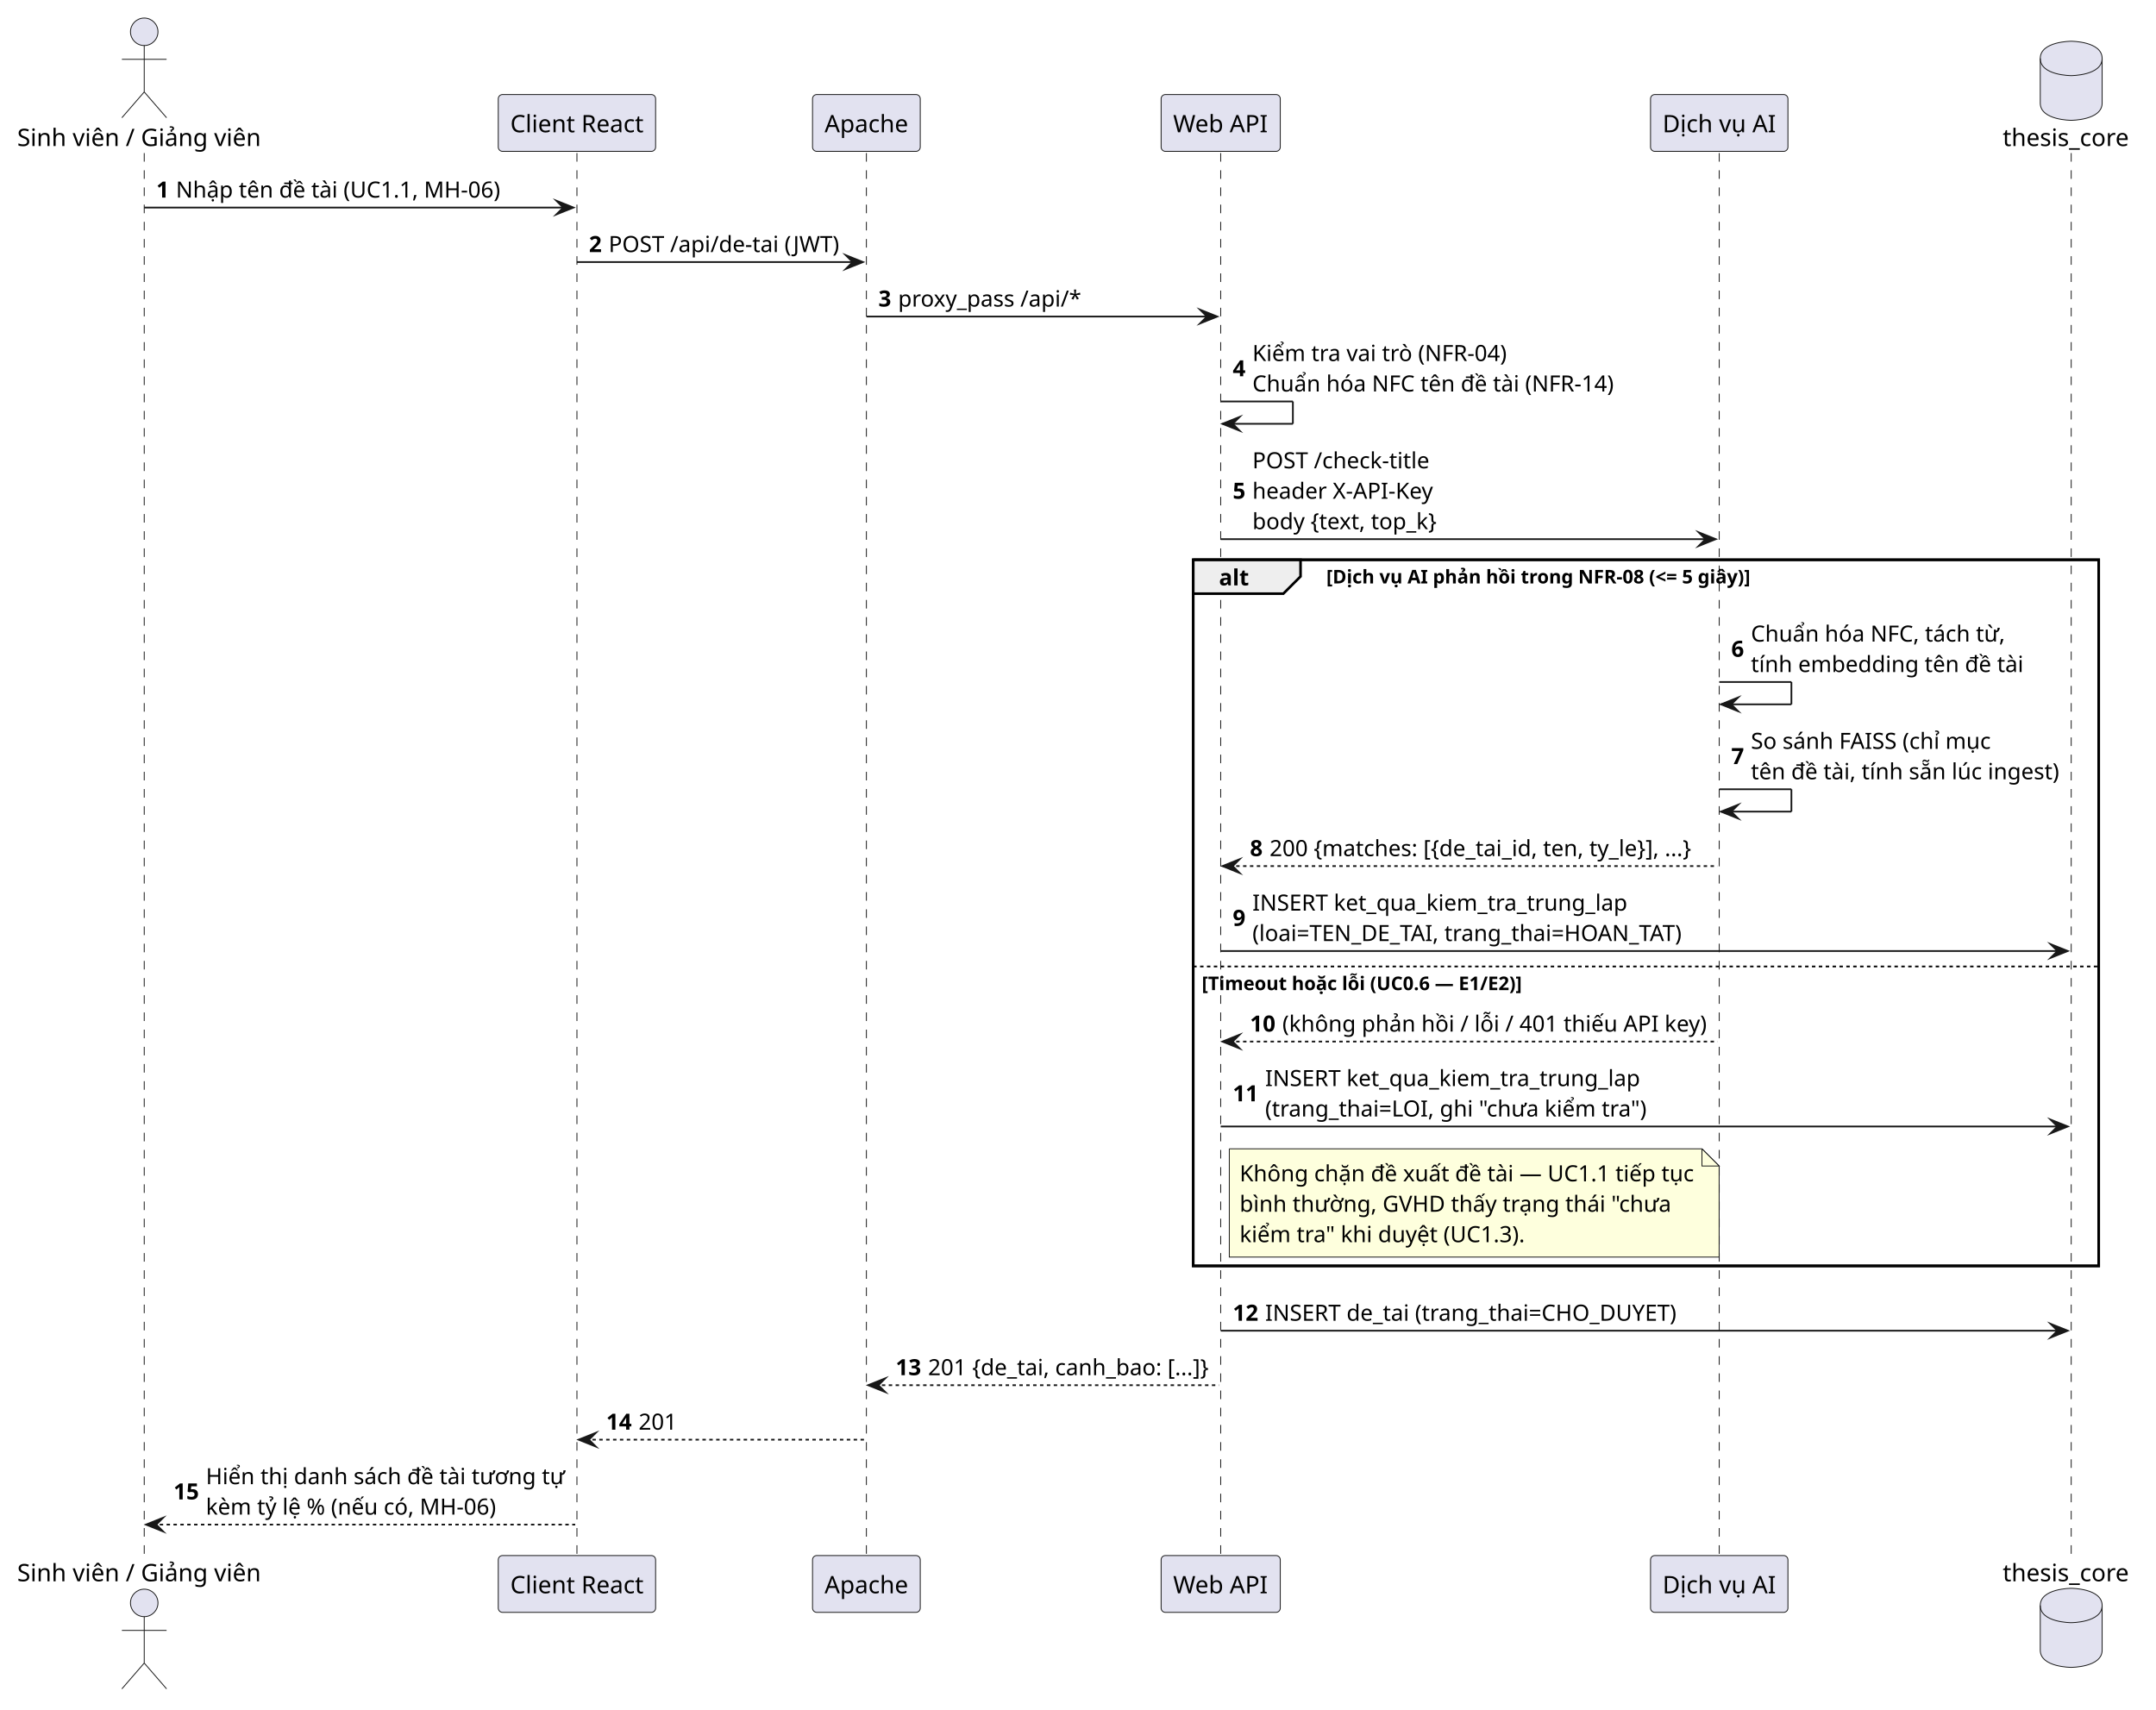
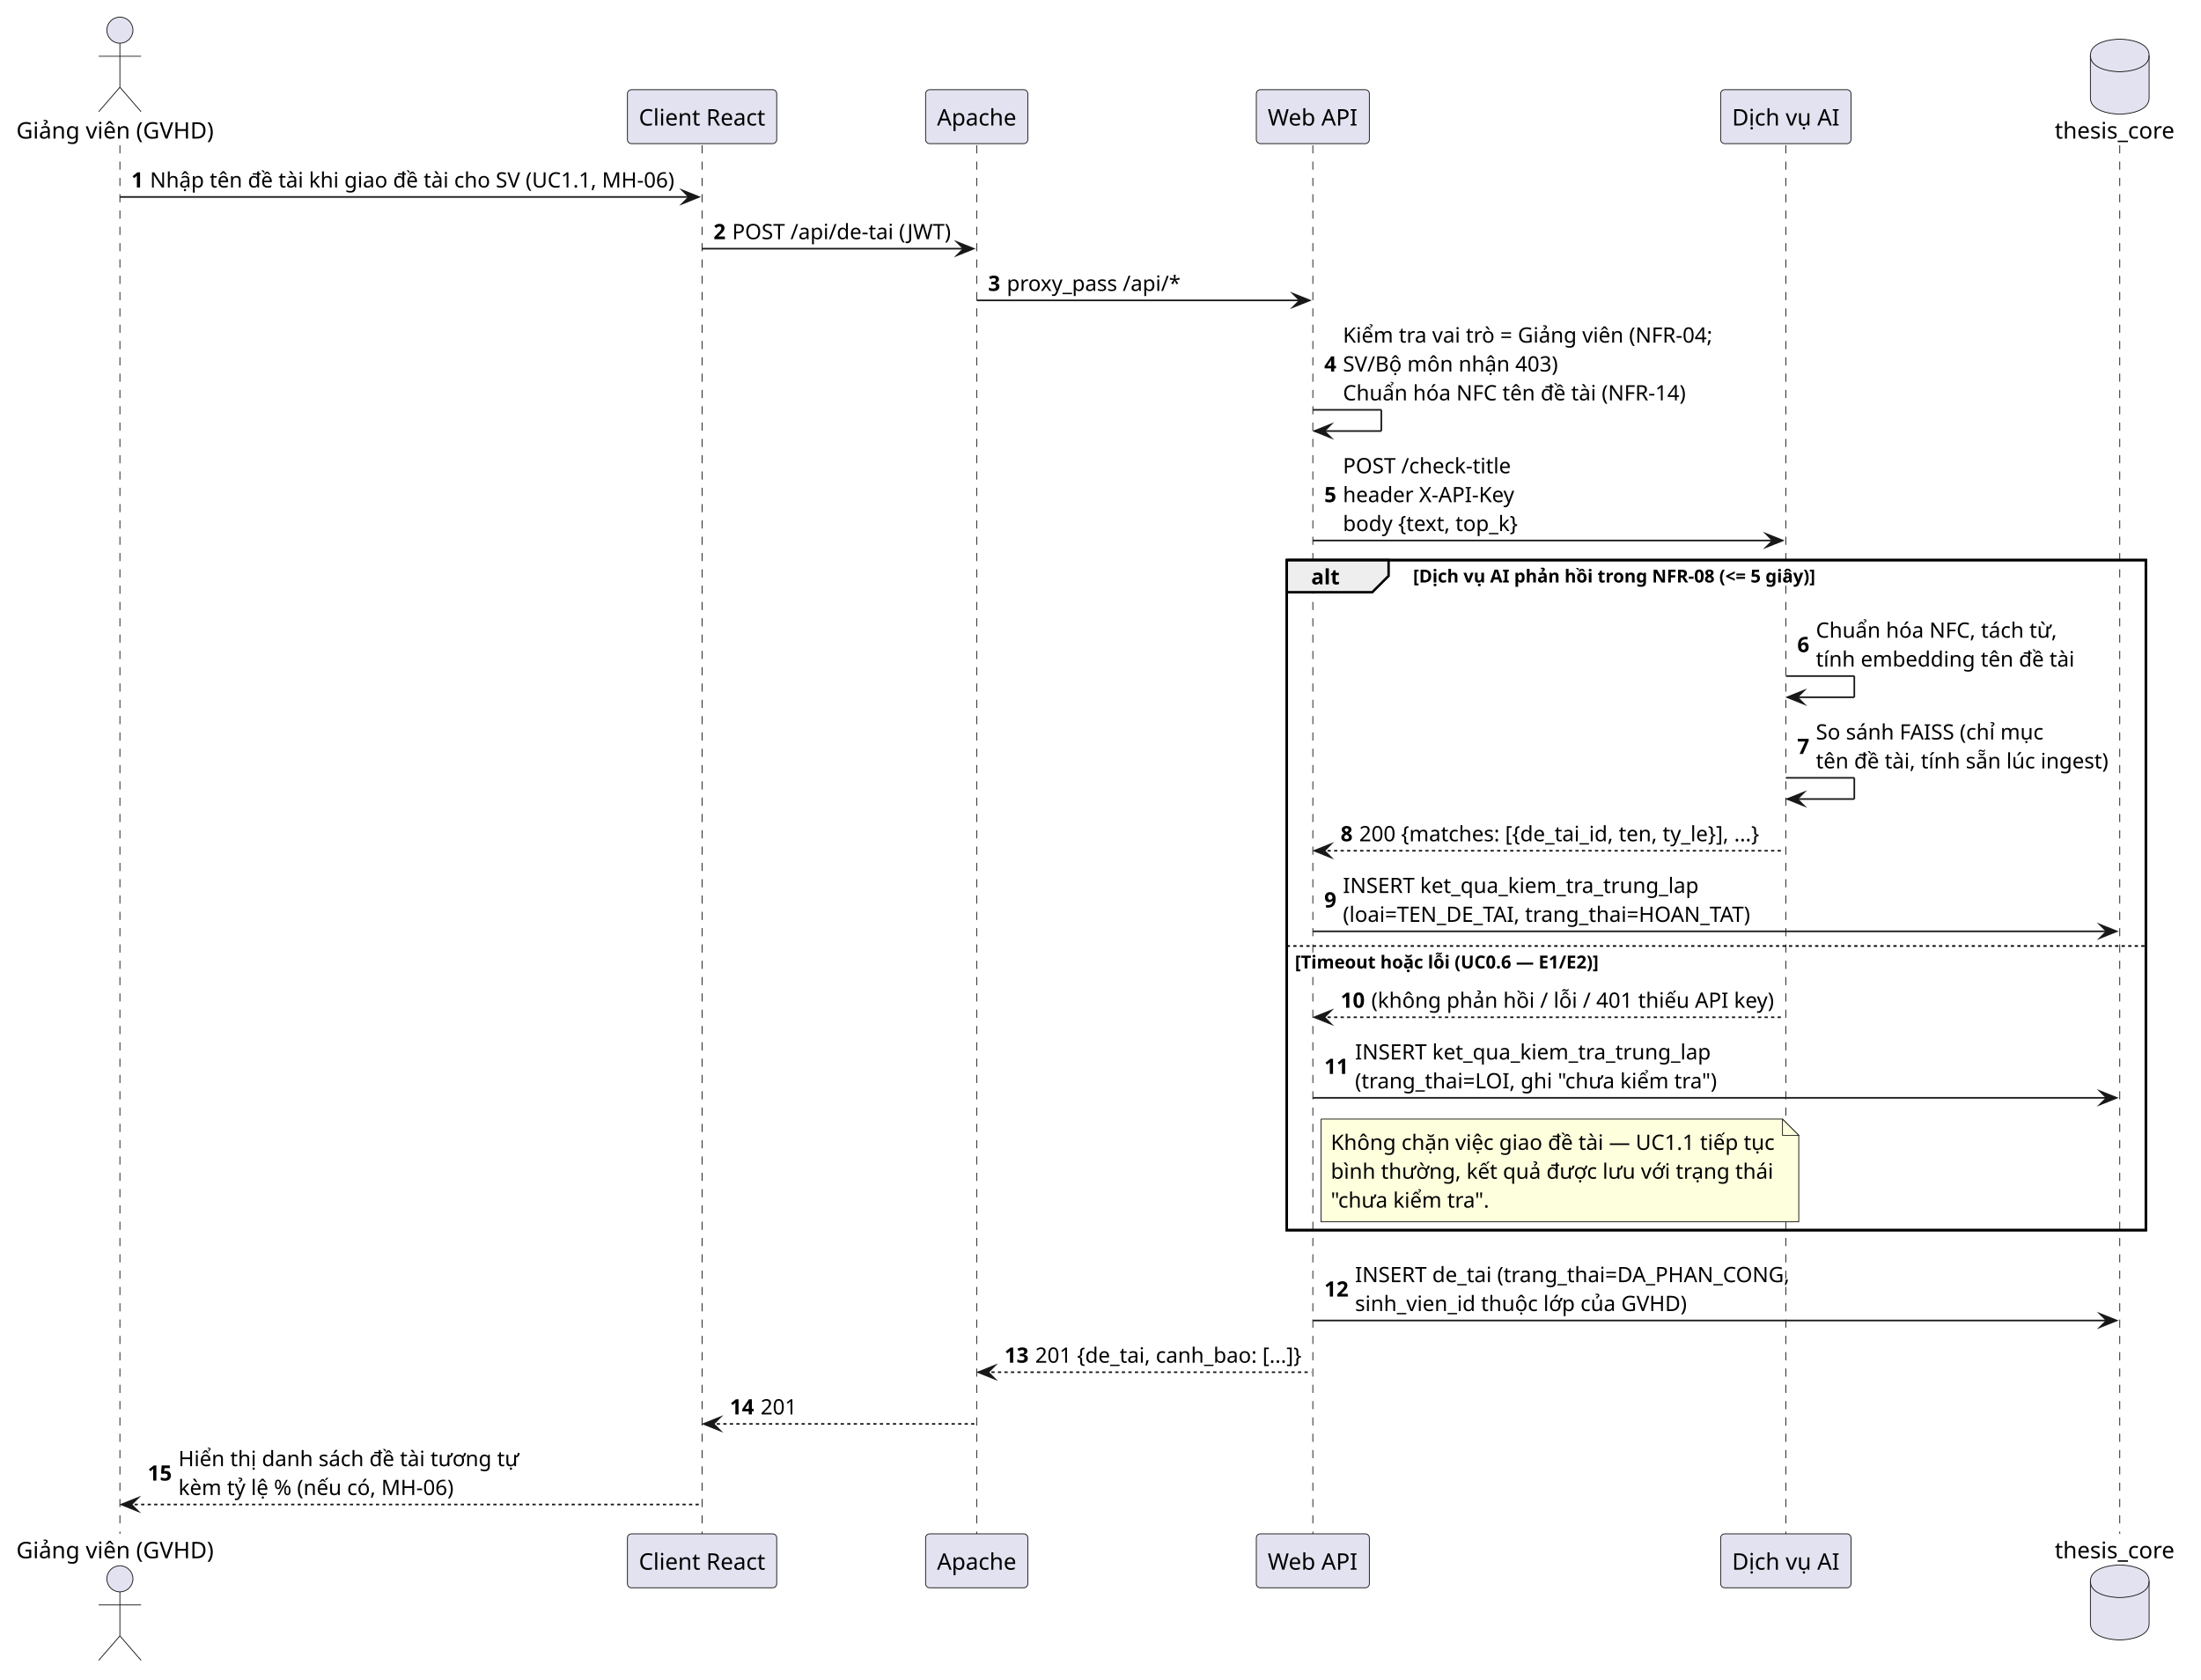
- <svg xmlns="http://www.w3.org/2000/svg" version="1.1" data-diagram-type="SEQUENCE" style="width:1960px;height:1554px;background:#FFFFFF;" width="1960.938px" height="1554.688px" viewBox="0 0 1960 1554" zoomAndPan="magnify" preserveAspectRatio="none" contentStyleType="text/css">
+ <svg xmlns="http://www.w3.org/2000/svg" version="1.1" data-diagram-type="SEQUENCE" style="width:2109px;height:1609px;background:#FFFFFF;" width="2109.375px" height="1609.375px" viewBox="0 0 2109 1609" zoomAndPan="magnify" preserveAspectRatio="none" contentStyleType="text/css">
  <defs />
  <g font-family="sans-serif" lengthAdjust="spacing">
-     <rect x="1084.727" y="508.931" width="823.185" height="641.978" fill="none" style="stroke:#000;stroke-width:2.344;" />
+     <rect x="1232.966" y="536.597" width="823.185" height="641.978" fill="none" style="stroke:#000;stroke-width:2.344;" />
    <g>
-       <rect x="125.651" y="139.169" width="12.5" height="1275.069" fill="#000" fill-opacity="0" />
-       <line x1="131.12" y1="139.169" x2="131.12" y2="1414.238" style="stroke:#181818;stroke-width:0.781;stroke-dasharray:7.813,7.813;" />
+       <rect x="109.42" y="139.169" width="12.5" height="1330.401" fill="#000" fill-opacity="0" />
+       <line x1="114.889" y1="139.169" x2="114.889" y2="1469.569" style="stroke:#181818;stroke-width:0.781;stroke-dasharray:7.813,7.813;" />
    </g>
    <g>
-       <rect x="519.02" y="139.169" width="12.5" height="1275.069" fill="#000" fill-opacity="0" />
-       <line x1="524.489" y1="139.169" x2="524.489" y2="1414.238" style="stroke:#181818;stroke-width:0.781;stroke-dasharray:7.813,7.813;" />
+       <rect x="667.259" y="139.169" width="12.5" height="1330.401" fill="#000" fill-opacity="0" />
+       <line x1="672.728" y1="139.169" x2="672.728" y2="1469.569" style="stroke:#181818;stroke-width:0.781;stroke-dasharray:7.813,7.813;" />
    </g>
    <g>
-       <rect x="782.166" y="139.169" width="12.5" height="1275.069" fill="#000" fill-opacity="0" />
-       <line x1="787.634" y1="139.169" x2="787.634" y2="1414.238" style="stroke:#181818;stroke-width:0.781;stroke-dasharray:7.813,7.813;" />
+       <rect x="930.405" y="139.169" width="12.5" height="1330.401" fill="#000" fill-opacity="0" />
+       <line x1="935.874" y1="139.169" x2="935.874" y2="1469.569" style="stroke:#181818;stroke-width:0.781;stroke-dasharray:7.813,7.813;" />
    </g>
    <g>
-       <rect x="1104.258" y="139.169" width="12.5" height="1275.069" fill="#000" fill-opacity="0" />
-       <line x1="1109.727" y1="139.169" x2="1109.727" y2="1414.238" style="stroke:#181818;stroke-width:0.781;stroke-dasharray:7.813,7.813;" />
+       <rect x="1252.497" y="139.169" width="12.5" height="1330.401" fill="#000" fill-opacity="0" />
+       <line x1="1257.966" y1="139.169" x2="1257.966" y2="1469.569" style="stroke:#181818;stroke-width:0.781;stroke-dasharray:7.813,7.813;" />
    </g>
    <g>
-       <rect x="1557.468" y="139.169" width="12.5" height="1275.069" fill="#000" fill-opacity="0" />
-       <line x1="1562.937" y1="139.169" x2="1562.937" y2="1414.238" style="stroke:#181818;stroke-width:0.781;stroke-dasharray:7.813,7.813;" />
+       <rect x="1705.707" y="139.169" width="12.5" height="1330.401" fill="#000" fill-opacity="0" />
+       <line x1="1711.176" y1="139.169" x2="1711.176" y2="1469.569" style="stroke:#181818;stroke-width:0.781;stroke-dasharray:7.813,7.813;" />
    </g>
    <g>
-       <rect x="1877.443" y="139.169" width="12.5" height="1275.069" fill="#000" fill-opacity="0" />
-       <line x1="1882.912" y1="139.169" x2="1882.912" y2="1414.238" style="stroke:#181818;stroke-width:0.781;stroke-dasharray:7.813,7.813;" />
+       <rect x="2025.683" y="139.169" width="12.5" height="1330.401" fill="#000" fill-opacity="0" />
+       <line x1="2031.151" y1="139.169" x2="2031.151" y2="1469.569" style="stroke:#181818;stroke-width:0.781;stroke-dasharray:7.813,7.813;" />
    </g>
-     <text x="15.625" y="132.759" fill="#000" font-size="21.875" textLength="221.615" font-family="'Noto Sans'">Sinh viên / Giảng viên</text>
-     <ellipse cx="131.12" cy="28.906" rx="12.5" ry="12.5" fill="#E2E2F0" style="stroke:#181818;stroke-width:0.781;" />
-     <path d="M131.12,41.406 L131.12,83.594 M110.807,53.906 L151.432,53.906 M131.12,83.594 L110.807,107.031 M131.12,83.594 L151.432,107.031" style="stroke:#181818;stroke-width:0.781;" fill="none" />
-     <rect x="452.969" y="85.938" width="143.04" height="51.669" fill="#E2E2F0" style="stroke:#181818;stroke-width:0.781;" rx="3.906" ry="3.906" />
-     <text x="463.906" y="120.259" fill="#000" font-size="21.875" textLength="121.165" font-family="'Noto Sans'">Client React</text>
-     <rect x="738.667" y="85.938" width="97.934" height="51.669" fill="#E2E2F0" style="stroke:#181818;stroke-width:0.781;" rx="3.906" ry="3.906" />
-     <text x="749.605" y="120.259" fill="#000" font-size="21.875" textLength="76.059" font-family="'Noto Sans'">Apache</text>
-     <rect x="1055.565" y="85.938" width="108.325" height="51.669" fill="#E2E2F0" style="stroke:#181818;stroke-width:0.781;" rx="3.906" ry="3.906" />
-     <text x="1066.502" y="120.259" fill="#000" font-size="21.875" textLength="86.45" font-family="'Noto Sans'">Web API</text>
-     <rect x="1500.484" y="85.938" width="124.906" height="51.669" fill="#E2E2F0" style="stroke:#181818;stroke-width:0.781;" rx="3.906" ry="3.906" />
-     <text x="1511.421" y="120.259" fill="#000" font-size="21.875" textLength="103.031" font-family="'Noto Sans'">Dịch vụ AI</text>
-     <text x="1820.639" y="132.759" fill="#000" font-size="21.875" textLength="115.171" font-family="'Noto Sans'">thesis_core</text>
-     <path d="M1854.787,53.125 C1854.787,37.5 1882.912,37.5 1882.912,37.5 C1882.912,37.5 1911.037,37.5 1911.037,53.125 L1911.037,93.75 C1911.037,109.375 1882.912,109.375 1882.912,109.375 C1882.912,109.375 1854.787,109.375 1854.787,93.75 L1854.787,53.125" style="stroke:#181818;stroke-width:0.781;" fill="#E2E2F0" />
-     <path d="M1854.787,53.125 C1854.787,68.75 1882.912,68.75 1882.912,68.75 C1882.912,68.75 1911.037,68.75 1911.037,53.125" style="stroke:#181818;stroke-width:0.781;" fill="none" />
-     <text x="15.625" y="1437.622" fill="#000" font-size="21.875" textLength="221.615" font-family="'Noto Sans'">Sinh viên / Giảng viên</text>
-     <ellipse cx="131.12" cy="1457.313" rx="12.5" ry="12.5" fill="#E2E2F0" style="stroke:#181818;stroke-width:0.781;" />
-     <path d="M131.12,1469.813 L131.12,1512 M110.807,1482.313 L151.432,1482.313 M131.12,1512 L110.807,1535.438 M131.12,1512 L151.432,1535.438" style="stroke:#181818;stroke-width:0.781;" fill="none" />
-     <rect x="452.969" y="1414.238" width="143.04" height="51.669" fill="#E2E2F0" style="stroke:#181818;stroke-width:0.781;" rx="3.906" ry="3.906" />
-     <text x="463.906" y="1448.56" fill="#000" font-size="21.875" textLength="121.165" font-family="'Noto Sans'">Client React</text>
-     <rect x="738.667" y="1414.238" width="97.934" height="51.669" fill="#E2E2F0" style="stroke:#181818;stroke-width:0.781;" rx="3.906" ry="3.906" />
-     <text x="749.605" y="1448.56" fill="#000" font-size="21.875" textLength="76.059" font-family="'Noto Sans'">Apache</text>
-     <rect x="1055.565" y="1414.238" width="108.325" height="51.669" fill="#E2E2F0" style="stroke:#181818;stroke-width:0.781;" rx="3.906" ry="3.906" />
-     <text x="1066.502" y="1448.56" fill="#000" font-size="21.875" textLength="86.45" font-family="'Noto Sans'">Web API</text>
-     <rect x="1500.484" y="1414.238" width="124.906" height="51.669" fill="#E2E2F0" style="stroke:#181818;stroke-width:0.781;" rx="3.906" ry="3.906" />
-     <text x="1511.421" y="1448.56" fill="#000" font-size="21.875" textLength="103.031" font-family="'Noto Sans'">Dịch vụ AI</text>
-     <text x="1820.639" y="1437.622" fill="#000" font-size="21.875" textLength="115.171" font-family="'Noto Sans'">thesis_core</text>
-     <path d="M1854.787,1459.657 C1854.787,1444.032 1882.912,1444.032 1882.912,1444.032 C1882.912,1444.032 1911.037,1444.032 1911.037,1459.657 L1911.037,1500.282 C1911.037,1515.907 1882.912,1515.907 1882.912,1515.907 C1882.912,1515.907 1854.787,1515.907 1854.787,1500.282 L1854.787,1459.657" style="stroke:#181818;stroke-width:0.781;" fill="#E2E2F0" />
-     <path d="M1854.787,1459.657 C1854.787,1475.282 1882.912,1475.282 1882.912,1475.282 C1882.912,1475.282 1911.037,1475.282 1911.037,1459.657" style="stroke:#181818;stroke-width:0.781;" fill="none" />
-     <polygon points="505.739,182.459,521.364,188.709,505.739,194.959,511.989,188.709" fill="#181818" style="stroke:#181818;stroke-width:1.563;stroke-linejoin:miter;stroke-miterlimit:10;" />
-     <line x1="131.12" y1="188.709" x2="515.114" y2="188.709" style="stroke:#181818;stroke-width:1.563;" />
-     <text x="142.057" y="179.633" fill="#000" font-size="20.313" font-weight="700" font-family="'Noto Sans'">1</text>
-     <text x="159.926" y="179.633" fill="#000" font-size="20.313" textLength="294.836" font-family="'Noto Sans'">Nhập tên đề tài (UC1.1, MH-06)</text>
-     <polygon points="768.884,232,784.509,238.25,768.884,244.5,775.134,238.25" fill="#181818" style="stroke:#181818;stroke-width:1.563;stroke-linejoin:miter;stroke-miterlimit:10;" />
-     <line x1="524.489" y1="238.25" x2="778.259" y2="238.25" style="stroke:#181818;stroke-width:1.563;" />
-     <text x="535.426" y="229.173" fill="#000" font-size="20.313" font-weight="700" font-family="'Noto Sans'">2</text>
-     <text x="553.295" y="229.173" fill="#000" font-size="20.313" textLength="207.777" font-family="'Noto Sans'">POST /api/de-tai (JWT)</text>
-     <polygon points="1090.977,281.541,1106.602,287.791,1090.977,294.041,1097.227,287.791" fill="#181818" style="stroke:#181818;stroke-width:1.563;stroke-linejoin:miter;stroke-miterlimit:10;" />
-     <line x1="787.634" y1="287.791" x2="1100.352" y2="287.791" style="stroke:#181818;stroke-width:1.563;" />
-     <text x="798.572" y="278.714" fill="#000" font-size="20.313" font-weight="700" font-family="'Noto Sans'">3</text>
-     <text x="816.441" y="278.714" fill="#000" font-size="20.313" textLength="167.355" font-family="'Noto Sans'">proxy_pass /api/*</text>
-     <line x1="1109.727" y1="364.997" x2="1175.352" y2="364.997" style="stroke:#181818;stroke-width:1.563;" />
-     <line x1="1175.352" y1="364.997" x2="1175.352" y2="385.309" style="stroke:#181818;stroke-width:1.563;" />
-     <line x1="1111.289" y1="385.309" x2="1175.352" y2="385.309" style="stroke:#181818;stroke-width:1.563;" />
-     <polygon points="1126.914,379.059,1111.289,385.309,1126.914,391.559,1120.664,385.309" fill="#181818" style="stroke:#181818;stroke-width:1.563;stroke-linejoin:miter;stroke-miterlimit:10;" />
-     <text x="1120.664" y="342.087" fill="#000" font-size="20.313" font-weight="700" font-family="'Noto Sans'">4</text>
-     <text x="1138.533" y="328.255" fill="#000" font-size="20.313" textLength="232.05" font-family="'Noto Sans'">Kiểm tra vai trò (NFR-04)</text>
-     <text x="1138.533" y="355.92" fill="#000" font-size="20.313" textLength="328.514" font-family="'Noto Sans'">Chuẩn hóa NFC tên đề tài (NFR-14)</text>
-     <polygon points="1544.187,483.931,1559.812,490.181,1544.187,496.431,1550.437,490.181" fill="#181818" style="stroke:#181818;stroke-width:1.563;stroke-linejoin:miter;stroke-miterlimit:10;" />
-     <line x1="1109.727" y1="490.181" x2="1553.562" y2="490.181" style="stroke:#181818;stroke-width:1.563;" />
-     <text x="1120.664" y="453.439" fill="#000" font-size="20.313" font-weight="700" font-family="'Noto Sans'">5</text>
-     <text x="1138.533" y="425.773" fill="#000" font-size="20.313" textLength="160.936" font-family="'Noto Sans'">POST /check-title</text>
-     <text x="1138.533" y="453.439" fill="#000" font-size="20.313" textLength="164.552" font-family="'Noto Sans'">header X-API-Key</text>
-     <text x="1138.533" y="481.105" fill="#000" font-size="20.313" textLength="167.924" font-family="'Noto Sans'">body {text, top_k}</text>
-     <path d="M1084.727,508.931 L1182.319,508.931 L1182.319,524.097 L1166.694,539.722 L1084.727,539.722 L1084.727,508.931" style="stroke:#000;stroke-width:2.344;" fill="#EEE" />
-     <rect x="1084.727" y="508.931" width="823.185" height="641.978" fill="none" style="stroke:#000;stroke-width:2.344;" />
-     <text x="1108.164" y="532.208" fill="#000" font-size="20.313" textLength="27.28" font-weight="700" font-family="'Noto Sans'">alt</text>
-     <text x="1205.757" y="530.43" fill="#000" font-size="17.188" textLength="385.771" font-weight="700" font-family="'Noto Sans'">[Dịch vụ AI phản hồi trong NFR-08 (&lt;= 5 giây)]</text>
-     <line x1="1562.937" y1="620.053" x2="1628.562" y2="620.053" style="stroke:#181818;stroke-width:1.563;" />
-     <line x1="1628.562" y1="620.053" x2="1628.562" y2="640.366" style="stroke:#181818;stroke-width:1.563;" />
-     <line x1="1564.499" y1="640.366" x2="1628.562" y2="640.366" style="stroke:#181818;stroke-width:1.563;" />
-     <polygon points="1580.124,634.116,1564.499,640.366,1580.124,646.616,1573.874,640.366" fill="#181818" style="stroke:#181818;stroke-width:1.563;stroke-linejoin:miter;stroke-miterlimit:10;" />
-     <text x="1573.874" y="597.144" fill="#000" font-size="20.313" font-weight="700" font-family="'Noto Sans'">6</text>
-     <text x="1591.743" y="583.311" fill="#000" font-size="20.313" textLength="231.014" font-family="'Noto Sans'">Chuẩn hóa NFC, tách từ,</text>
-     <text x="1591.743" y="610.977" fill="#000" font-size="20.313" textLength="247.772" font-family="'Noto Sans'">tính embedding tên đề tài</text>
-     <line x1="1562.937" y1="717.572" x2="1628.562" y2="717.572" style="stroke:#181818;stroke-width:1.563;" />
-     <line x1="1628.562" y1="717.572" x2="1628.562" y2="737.885" style="stroke:#181818;stroke-width:1.563;" />
-     <line x1="1564.499" y1="737.885" x2="1628.562" y2="737.885" style="stroke:#181818;stroke-width:1.563;" />
-     <polygon points="1580.124,731.635,1564.499,737.885,1580.124,744.135,1573.874,737.885" fill="#181818" style="stroke:#181818;stroke-width:1.563;stroke-linejoin:miter;stroke-miterlimit:10;" />
-     <text x="1573.874" y="694.663" fill="#000" font-size="20.313" font-weight="700" font-family="'Noto Sans'">7</text>
-     <text x="1591.743" y="680.83" fill="#000" font-size="20.313" textLength="218.441" font-family="'Noto Sans'">So sánh FAISS (chỉ mục</text>
-     <text x="1591.743" y="708.496" fill="#000" font-size="20.313" textLength="280.232" font-family="'Noto Sans'">tên đề tài, tính sẵn lúc ingest)</text>
-     <polygon points="1126.914,781.175,1111.289,787.425,1126.914,793.675,1120.664,787.425" fill="#181818" style="stroke:#181818;stroke-width:1.563;stroke-linejoin:miter;stroke-miterlimit:10;" />
-     <line x1="1117.539" y1="787.425" x2="1561.374" y2="787.425" style="stroke:#181818;stroke-width:1.563;stroke-dasharray:3.125,3.125;" />
-     <text x="1136.289" y="778.349" fill="#000" font-size="20.313" font-weight="700" font-family="'Noto Sans'">8</text>
-     <text x="1154.158" y="778.349" fill="#000" font-size="20.313" textLength="383.257" font-family="'Noto Sans'">200 {matches: [{de_tai_id, ten, ty_le}], ...}</text>
-     <polygon points="1864.162,858.382,1879.787,864.632,1864.162,870.882,1870.412,864.632" fill="#181818" style="stroke:#181818;stroke-width:1.563;stroke-linejoin:miter;stroke-miterlimit:10;" />
-     <line x1="1109.727" y1="864.632" x2="1873.537" y2="864.632" style="stroke:#181818;stroke-width:1.563;" />
-     <text x="1120.664" y="841.722" fill="#000" font-size="20.313" font-weight="700" font-family="'Noto Sans'">9</text>
-     <text x="1138.533" y="827.889" fill="#000" font-size="20.313" textLength="341.25" font-family="'Noto Sans'">INSERT ket_qua_kiem_tra_trung_lap</text>
-     <text x="1138.533" y="855.555" fill="#000" font-size="20.313" textLength="395.282" font-family="'Noto Sans'">(loai=TEN_DE_TAI, trang_thai=HOAN_TAT)</text>
-     <line x1="1084.727" y1="878.694" x2="1907.912" y2="878.694" style="stroke:#000;stroke-width:1.563;stroke-dasharray:3.125,3.125;" />
-     <text x="1092.539" y="900.192" fill="#000" font-size="17.188" textLength="290.965" font-weight="700" font-family="'Noto Sans'">[Timeout hoặc lỗi (UC0.6 — E1/E2)]</text>
-     <polygon points="1126.914,940.706,1111.289,946.956,1126.914,953.206,1120.664,946.956" fill="#181818" style="stroke:#181818;stroke-width:1.563;stroke-linejoin:miter;stroke-miterlimit:10;" />
-     <line x1="1117.539" y1="946.956" x2="1561.374" y2="946.956" style="stroke:#181818;stroke-width:1.563;stroke-dasharray:3.125,3.125;" />
-     <text x="1136.289" y="937.88" fill="#000" font-size="20.313" textLength="23.238" font-weight="700" font-family="'Noto Sans'">10</text>
-     <text x="1165.777" y="937.88" fill="#000" font-size="20.313" textLength="386.222" font-family="'Noto Sans'">(không phản hồi / lỗi / 401 thiếu API key)</text>
-     <polygon points="1864.162,1017.913,1879.787,1024.163,1864.162,1030.413,1870.412,1024.163" fill="#181818" style="stroke:#181818;stroke-width:1.563;stroke-linejoin:miter;stroke-miterlimit:10;" />
-     <line x1="1109.727" y1="1024.163" x2="1873.537" y2="1024.163" style="stroke:#181818;stroke-width:1.563;" />
-     <text x="1120.664" y="1001.253" fill="#000" font-size="20.313" textLength="23.238" font-weight="700" font-family="'Noto Sans'">11</text>
-     <text x="1150.152" y="987.42" fill="#000" font-size="20.313" textLength="341.25" font-family="'Noto Sans'">INSERT ket_qua_kiem_tra_trung_lap</text>
-     <text x="1150.152" y="1015.086" fill="#000" font-size="20.313" textLength="349.375" font-family="'Noto Sans'">(trang_thai=LOI, ghi "chưa kiểm tra")</text>
-     <path d="M1117.539,1044.475 L1117.539,1142.913 L1562.852,1142.913 L1562.852,1060.1 L1547.227,1044.475 L1117.539,1044.475" style="stroke:#181818;stroke-width:0.781;" fill="#FEFFDD" />
-     <path d="M1547.227,1044.475 L1547.227,1060.1 L1562.852,1060.1 L1547.227,1044.475" style="stroke:#181818;stroke-width:0.781;" fill="#FEFFDD" />
-     <text x="1126.914" y="1074.002" fill="#000" font-size="20.313" textLength="413.055" font-family="'Noto Sans'">Không chặn đề xuất đề tài — UC1.1 tiếp tục</text>
-     <text x="1126.914" y="1101.667" fill="#000" font-size="20.313" textLength="393.961" font-family="'Noto Sans'">bình thường, GVHD thấy trạng thái "chưa</text>
-     <text x="1126.914" y="1129.333" fill="#000" font-size="20.313" textLength="259.899" font-family="'Noto Sans'">kiểm tra" khi duyệt (UC1.3).</text>
-     <polygon points="1864.162,1203.575,1879.787,1209.825,1864.162,1216.075,1870.412,1209.825" fill="#181818" style="stroke:#181818;stroke-width:1.563;stroke-linejoin:miter;stroke-miterlimit:10;" />
-     <line x1="1109.727" y1="1209.825" x2="1873.537" y2="1209.825" style="stroke:#181818;stroke-width:1.563;" />
-     <text x="1120.664" y="1200.749" fill="#000" font-size="20.313" textLength="23.238" font-weight="700" font-family="'Noto Sans'">12</text>
-     <text x="1150.152" y="1200.749" fill="#000" font-size="20.313" textLength="374.238" font-family="'Noto Sans'">INSERT de_tai (trang_thai=CHO_DUYET)</text>
-     <polygon points="804.822,1253.116,789.197,1259.366,804.822,1265.616,798.572,1259.366" fill="#181818" style="stroke:#181818;stroke-width:1.563;stroke-linejoin:miter;stroke-miterlimit:10;" />
-     <line x1="795.447" y1="1259.366" x2="1108.164" y2="1259.366" style="stroke:#181818;stroke-width:1.563;stroke-dasharray:3.125,3.125;" />
-     <text x="814.197" y="1250.289" fill="#000" font-size="20.313" textLength="23.238" font-weight="700" font-family="'Noto Sans'">13</text>
-     <text x="843.685" y="1250.289" fill="#000" font-size="20.313" textLength="255.105" font-family="'Noto Sans'">201 {de_tai, canh_bao: [...]}</text>
-     <polygon points="541.676,1302.657,526.051,1308.907,541.676,1315.157,535.426,1308.907" fill="#181818" style="stroke:#181818;stroke-width:1.563;stroke-linejoin:miter;stroke-miterlimit:10;" />
-     <line x1="532.301" y1="1308.907" x2="786.072" y2="1308.907" style="stroke:#181818;stroke-width:1.563;stroke-dasharray:3.125,3.125;" />
-     <text x="551.051" y="1299.83" fill="#000" font-size="20.313" textLength="23.238" font-weight="700" font-family="'Noto Sans'">14</text>
-     <text x="580.539" y="1299.83" fill="#000" font-size="20.313" textLength="34.856" font-family="'Noto Sans'">201</text>
-     <polygon points="148.307,1379.863,132.682,1386.113,148.307,1392.363,142.057,1386.113" fill="#181818" style="stroke:#181818;stroke-width:1.563;stroke-linejoin:miter;stroke-miterlimit:10;" />
-     <line x1="138.932" y1="1386.113" x2="522.926" y2="1386.113" style="stroke:#181818;stroke-width:1.563;stroke-dasharray:3.125,3.125;" />
-     <text x="157.682" y="1363.203" fill="#000" font-size="20.313" textLength="23.238" font-weight="700" font-family="'Noto Sans'">15</text>
-     <text x="187.17" y="1349.371" fill="#000" font-size="20.313" textLength="326.382" font-family="'Noto Sans'">Hiển thị danh sách đề tài tương tự</text>
-     <text x="187.17" y="1377.036" fill="#000" font-size="20.313" textLength="263.738" font-family="'Noto Sans'">kèm tỷ lệ % (nếu có, MH-06)</text>
+     <text x="15.625" y="132.759" fill="#000" font-size="21.875" textLength="189.152" font-family="'Noto Sans'">Giảng viên (GVHD)</text>
+     <ellipse cx="114.889" cy="28.906" rx="12.5" ry="12.5" fill="#E2E2F0" style="stroke:#181818;stroke-width:0.781;" />
+     <path d="M114.889,41.406 L114.889,83.594 M94.576,53.906 L135.201,53.906 M114.889,83.594 L94.576,107.031 M114.889,83.594 L135.201,107.031" style="stroke:#181818;stroke-width:0.781;" fill="none" />
+     <rect x="601.208" y="85.938" width="143.04" height="51.669" fill="#E2E2F0" style="stroke:#181818;stroke-width:0.781;" rx="3.906" ry="3.906" />
+     <text x="612.146" y="120.259" fill="#000" font-size="21.875" textLength="121.165" font-family="'Noto Sans'">Client React</text>
+     <rect x="886.907" y="85.938" width="97.934" height="51.669" fill="#E2E2F0" style="stroke:#181818;stroke-width:0.781;" rx="3.906" ry="3.906" />
+     <text x="897.844" y="120.259" fill="#000" font-size="21.875" textLength="76.059" font-family="'Noto Sans'">Apache</text>
+     <rect x="1203.804" y="85.938" width="108.325" height="51.669" fill="#E2E2F0" style="stroke:#181818;stroke-width:0.781;" rx="3.906" ry="3.906" />
+     <text x="1214.741" y="120.259" fill="#000" font-size="21.875" textLength="86.45" font-family="'Noto Sans'">Web API</text>
+     <rect x="1648.723" y="85.938" width="124.906" height="51.669" fill="#E2E2F0" style="stroke:#181818;stroke-width:0.781;" rx="3.906" ry="3.906" />
+     <text x="1659.661" y="120.259" fill="#000" font-size="21.875" textLength="103.031" font-family="'Noto Sans'">Dịch vụ AI</text>
+     <text x="1968.878" y="132.759" fill="#000" font-size="21.875" textLength="115.171" font-family="'Noto Sans'">thesis_core</text>
+     <path d="M2003.026,53.125 C2003.026,37.5 2031.151,37.5 2031.151,37.5 C2031.151,37.5 2059.276,37.5 2059.276,53.125 L2059.276,93.75 C2059.276,109.375 2031.151,109.375 2031.151,109.375 C2031.151,109.375 2003.026,109.375 2003.026,93.75 L2003.026,53.125" style="stroke:#181818;stroke-width:0.781;" fill="#E2E2F0" />
+     <path d="M2003.026,53.125 C2003.026,68.75 2031.151,68.75 2031.151,68.75 C2031.151,68.75 2059.276,68.75 2059.276,53.125" style="stroke:#181818;stroke-width:0.781;" fill="none" />
+     <text x="15.625" y="1492.953" fill="#000" font-size="21.875" textLength="189.152" font-family="'Noto Sans'">Giảng viên (GVHD)</text>
+     <ellipse cx="114.889" cy="1512.644" rx="12.5" ry="12.5" fill="#E2E2F0" style="stroke:#181818;stroke-width:0.781;" />
+     <path d="M114.889,1525.144 L114.889,1567.332 M94.576,1537.644 L135.201,1537.644 M114.889,1567.332 L94.576,1590.769 M114.889,1567.332 L135.201,1590.769" style="stroke:#181818;stroke-width:0.781;" fill="none" />
+     <rect x="601.208" y="1469.569" width="143.04" height="51.669" fill="#E2E2F0" style="stroke:#181818;stroke-width:0.781;" rx="3.906" ry="3.906" />
+     <text x="612.146" y="1503.891" fill="#000" font-size="21.875" textLength="121.165" font-family="'Noto Sans'">Client React</text>
+     <rect x="886.907" y="1469.569" width="97.934" height="51.669" fill="#E2E2F0" style="stroke:#181818;stroke-width:0.781;" rx="3.906" ry="3.906" />
+     <text x="897.844" y="1503.891" fill="#000" font-size="21.875" textLength="76.059" font-family="'Noto Sans'">Apache</text>
+     <rect x="1203.804" y="1469.569" width="108.325" height="51.669" fill="#E2E2F0" style="stroke:#181818;stroke-width:0.781;" rx="3.906" ry="3.906" />
+     <text x="1214.741" y="1503.891" fill="#000" font-size="21.875" textLength="86.45" font-family="'Noto Sans'">Web API</text>
+     <rect x="1648.723" y="1469.569" width="124.906" height="51.669" fill="#E2E2F0" style="stroke:#181818;stroke-width:0.781;" rx="3.906" ry="3.906" />
+     <text x="1659.661" y="1503.891" fill="#000" font-size="21.875" textLength="103.031" font-family="'Noto Sans'">Dịch vụ AI</text>
+     <text x="1968.878" y="1492.953" fill="#000" font-size="21.875" textLength="115.171" font-family="'Noto Sans'">thesis_core</text>
+     <path d="M2003.026,1514.988 C2003.026,1499.363 2031.151,1499.363 2031.151,1499.363 C2031.151,1499.363 2059.276,1499.363 2059.276,1514.988 L2059.276,1555.613 C2059.276,1571.238 2031.151,1571.238 2031.151,1571.238 C2031.151,1571.238 2003.026,1571.238 2003.026,1555.613 L2003.026,1514.988" style="stroke:#181818;stroke-width:0.781;" fill="#E2E2F0" />
+     <path d="M2003.026,1514.988 C2003.026,1530.613 2031.151,1530.613 2031.151,1530.613 C2031.151,1530.613 2059.276,1530.613 2059.276,1514.988" style="stroke:#181818;stroke-width:0.781;" fill="none" />
+     <polygon points="653.978,182.459,669.603,188.709,653.978,194.959,660.228,188.709" fill="#181818" style="stroke:#181818;stroke-width:1.563;stroke-linejoin:miter;stroke-miterlimit:10;" />
+     <line x1="114.889" y1="188.709" x2="663.353" y2="188.709" style="stroke:#181818;stroke-width:1.563;" />
+     <text x="125.826" y="179.633" fill="#000" font-size="20.313" font-weight="700" font-family="'Noto Sans'">1</text>
+     <text x="143.695" y="179.633" fill="#000" font-size="20.313" textLength="502.471" font-family="'Noto Sans'">Nhập tên đề tài khi giao đề tài cho SV (UC1.1, MH-06)</text>
+     <polygon points="917.124,232,932.749,238.25,917.124,244.5,923.374,238.25" fill="#181818" style="stroke:#181818;stroke-width:1.563;stroke-linejoin:miter;stroke-miterlimit:10;" />
+     <line x1="672.728" y1="238.25" x2="926.499" y2="238.25" style="stroke:#181818;stroke-width:1.563;" />
+     <text x="683.666" y="229.173" fill="#000" font-size="20.313" font-weight="700" font-family="'Noto Sans'">2</text>
+     <text x="701.534" y="229.173" fill="#000" font-size="20.313" textLength="207.777" font-family="'Noto Sans'">POST /api/de-tai (JWT)</text>
+     <polygon points="1239.216,281.541,1254.841,287.791,1239.216,294.041,1245.466,287.791" fill="#181818" style="stroke:#181818;stroke-width:1.563;stroke-linejoin:miter;stroke-miterlimit:10;" />
+     <line x1="935.874" y1="287.791" x2="1248.591" y2="287.791" style="stroke:#181818;stroke-width:1.563;" />
+     <text x="946.811" y="278.714" fill="#000" font-size="20.313" font-weight="700" font-family="'Noto Sans'">3</text>
+     <text x="964.68" y="278.714" fill="#000" font-size="20.313" textLength="167.355" font-family="'Noto Sans'">proxy_pass /api/*</text>
+     <line x1="1257.966" y1="392.663" x2="1323.591" y2="392.663" style="stroke:#181818;stroke-width:1.563;" />
+     <line x1="1323.591" y1="392.663" x2="1323.591" y2="412.975" style="stroke:#181818;stroke-width:1.563;" />
+     <line x1="1259.529" y1="412.975" x2="1323.591" y2="412.975" style="stroke:#181818;stroke-width:1.563;" />
+     <polygon points="1275.154,406.725,1259.529,412.975,1275.154,419.225,1268.904,412.975" fill="#181818" style="stroke:#181818;stroke-width:1.563;stroke-linejoin:miter;stroke-miterlimit:10;" />
+     <text x="1268.904" y="355.92" fill="#000" font-size="20.313" font-weight="700" font-family="'Noto Sans'">4</text>
+     <text x="1286.772" y="328.255" fill="#000" font-size="20.313" textLength="354.9" font-family="'Noto Sans'">Kiểm tra vai trò = Giảng viên (NFR-04;</text>
+     <text x="1286.772" y="355.92" fill="#000" font-size="20.313" textLength="206.071" font-family="'Noto Sans'">SV/Bộ môn nhận 403)</text>
+     <text x="1286.772" y="383.586" fill="#000" font-size="20.313" textLength="328.514" font-family="'Noto Sans'">Chuẩn hóa NFC tên đề tài (NFR-14)</text>
+     <polygon points="1692.426,511.597,1708.051,517.847,1692.426,524.097,1698.676,517.847" fill="#181818" style="stroke:#181818;stroke-width:1.563;stroke-linejoin:miter;stroke-miterlimit:10;" />
+     <line x1="1257.966" y1="517.847" x2="1701.801" y2="517.847" style="stroke:#181818;stroke-width:1.563;" />
+     <text x="1268.904" y="481.105" fill="#000" font-size="20.313" font-weight="700" font-family="'Noto Sans'">5</text>
+     <text x="1286.772" y="453.439" fill="#000" font-size="20.313" textLength="160.936" font-family="'Noto Sans'">POST /check-title</text>
+     <text x="1286.772" y="481.105" fill="#000" font-size="20.313" textLength="164.552" font-family="'Noto Sans'">header X-API-Key</text>
+     <text x="1286.772" y="508.77" fill="#000" font-size="20.313" textLength="167.924" font-family="'Noto Sans'">body {text, top_k}</text>
+     <path d="M1232.966,536.597 L1330.558,536.597 L1330.558,551.763 L1314.933,567.388 L1232.966,567.388 L1232.966,536.597" style="stroke:#000;stroke-width:2.344;" fill="#EEE" />
+     <rect x="1232.966" y="536.597" width="823.185" height="641.978" fill="none" style="stroke:#000;stroke-width:2.344;" />
+     <text x="1256.404" y="559.874" fill="#000" font-size="20.313" textLength="27.28" font-weight="700" font-family="'Noto Sans'">alt</text>
+     <text x="1353.996" y="558.095" fill="#000" font-size="17.188" textLength="385.771" font-weight="700" font-family="'Noto Sans'">[Dịch vụ AI phản hồi trong NFR-08 (&lt;= 5 giây)]</text>
+     <line x1="1711.176" y1="647.719" x2="1776.801" y2="647.719" style="stroke:#181818;stroke-width:1.563;" />
+     <line x1="1776.801" y1="647.719" x2="1776.801" y2="668.031" style="stroke:#181818;stroke-width:1.563;" />
+     <line x1="1712.738" y1="668.031" x2="1776.801" y2="668.031" style="stroke:#181818;stroke-width:1.563;" />
+     <polygon points="1728.363,661.781,1712.738,668.031,1728.363,674.281,1722.113,668.031" fill="#181818" style="stroke:#181818;stroke-width:1.563;stroke-linejoin:miter;stroke-miterlimit:10;" />
+     <text x="1722.113" y="624.81" fill="#000" font-size="20.313" font-weight="700" font-family="'Noto Sans'">6</text>
+     <text x="1739.982" y="610.977" fill="#000" font-size="20.313" textLength="231.014" font-family="'Noto Sans'">Chuẩn hóa NFC, tách từ,</text>
+     <text x="1739.982" y="638.642" fill="#000" font-size="20.313" textLength="247.772" font-family="'Noto Sans'">tính embedding tên đề tài</text>
+     <line x1="1711.176" y1="745.238" x2="1776.801" y2="745.238" style="stroke:#181818;stroke-width:1.563;" />
+     <line x1="1776.801" y1="745.238" x2="1776.801" y2="765.55" style="stroke:#181818;stroke-width:1.563;" />
+     <line x1="1712.738" y1="765.55" x2="1776.801" y2="765.55" style="stroke:#181818;stroke-width:1.563;" />
+     <polygon points="1728.363,759.3,1712.738,765.55,1728.363,771.8,1722.113,765.55" fill="#181818" style="stroke:#181818;stroke-width:1.563;stroke-linejoin:miter;stroke-miterlimit:10;" />
+     <text x="1722.113" y="722.328" fill="#000" font-size="20.313" font-weight="700" font-family="'Noto Sans'">7</text>
+     <text x="1739.982" y="708.496" fill="#000" font-size="20.313" textLength="218.441" font-family="'Noto Sans'">So sánh FAISS (chỉ mục</text>
+     <text x="1739.982" y="736.161" fill="#000" font-size="20.313" textLength="280.232" font-family="'Noto Sans'">tên đề tài, tính sẵn lúc ingest)</text>
+     <polygon points="1275.154,808.841,1259.529,815.091,1275.154,821.341,1268.904,815.091" fill="#181818" style="stroke:#181818;stroke-width:1.563;stroke-linejoin:miter;stroke-miterlimit:10;" />
+     <line x1="1265.779" y1="815.091" x2="1709.613" y2="815.091" style="stroke:#181818;stroke-width:1.563;stroke-dasharray:3.125,3.125;" />
+     <text x="1284.529" y="806.014" fill="#000" font-size="20.313" font-weight="700" font-family="'Noto Sans'">8</text>
+     <text x="1302.397" y="806.014" fill="#000" font-size="20.313" textLength="383.257" font-family="'Noto Sans'">200 {matches: [{de_tai_id, ten, ty_le}], ...}</text>
+     <polygon points="2012.401,886.047,2028.026,892.297,2012.401,898.547,2018.651,892.297" fill="#181818" style="stroke:#181818;stroke-width:1.563;stroke-linejoin:miter;stroke-miterlimit:10;" />
+     <line x1="1257.966" y1="892.297" x2="2021.776" y2="892.297" style="stroke:#181818;stroke-width:1.563;" />
+     <text x="1268.904" y="869.388" fill="#000" font-size="20.313" font-weight="700" font-family="'Noto Sans'">9</text>
+     <text x="1286.772" y="855.555" fill="#000" font-size="20.313" textLength="341.25" font-family="'Noto Sans'">INSERT ket_qua_kiem_tra_trung_lap</text>
+     <text x="1286.772" y="883.221" fill="#000" font-size="20.313" textLength="395.282" font-family="'Noto Sans'">(loai=TEN_DE_TAI, trang_thai=HOAN_TAT)</text>
+     <line x1="1232.966" y1="906.36" x2="2056.151" y2="906.36" style="stroke:#000;stroke-width:1.563;stroke-dasharray:3.125,3.125;" />
+     <text x="1240.779" y="927.858" fill="#000" font-size="17.188" textLength="290.965" font-weight="700" font-family="'Noto Sans'">[Timeout hoặc lỗi (UC0.6 — E1/E2)]</text>
+     <polygon points="1275.154,968.372,1259.529,974.622,1275.154,980.872,1268.904,974.622" fill="#181818" style="stroke:#181818;stroke-width:1.563;stroke-linejoin:miter;stroke-miterlimit:10;" />
+     <line x1="1265.779" y1="974.622" x2="1709.613" y2="974.622" style="stroke:#181818;stroke-width:1.563;stroke-dasharray:3.125,3.125;" />
+     <text x="1284.529" y="965.545" fill="#000" font-size="20.313" textLength="23.238" font-weight="700" font-family="'Noto Sans'">10</text>
+     <text x="1314.016" y="965.545" fill="#000" font-size="20.313" textLength="386.222" font-family="'Noto Sans'">(không phản hồi / lỗi / 401 thiếu API key)</text>
+     <polygon points="2012.401,1045.578,2028.026,1051.828,2012.401,1058.078,2018.651,1051.828" fill="#181818" style="stroke:#181818;stroke-width:1.563;stroke-linejoin:miter;stroke-miterlimit:10;" />
+     <line x1="1257.966" y1="1051.828" x2="2021.776" y2="1051.828" style="stroke:#181818;stroke-width:1.563;" />
+     <text x="1268.904" y="1028.919" fill="#000" font-size="20.313" textLength="23.238" font-weight="700" font-family="'Noto Sans'">11</text>
+     <text x="1298.391" y="1015.086" fill="#000" font-size="20.313" textLength="341.25" font-family="'Noto Sans'">INSERT ket_qua_kiem_tra_trung_lap</text>
+     <text x="1298.391" y="1042.752" fill="#000" font-size="20.313" textLength="349.375" font-family="'Noto Sans'">(trang_thai=LOI, ghi "chưa kiểm tra")</text>
+     <path d="M1265.779,1072.141 L1265.779,1170.578 L1723.591,1170.578 L1723.591,1087.766 L1707.966,1072.141 L1265.779,1072.141" style="stroke:#181818;stroke-width:0.781;" fill="#FEFFDD" />
+     <path d="M1707.966,1072.141 L1707.966,1087.766 L1723.591,1087.766 L1707.966,1072.141" style="stroke:#181818;stroke-width:0.781;" fill="#FEFFDD" />
+     <text x="1275.154" y="1101.667" fill="#000" font-size="20.313" textLength="425.222" font-family="'Noto Sans'">Không chặn việc giao đề tài — UC1.1 tiếp tục</text>
+     <text x="1275.154" y="1129.333" fill="#000" font-size="20.313" textLength="424.471" font-family="'Noto Sans'">bình thường, kết quả được lưu với trạng thái</text>
+     <text x="1275.154" y="1156.999" fill="#000" font-size="20.313" textLength="153.624" font-family="'Noto Sans'">"chưa kiểm tra".</text>
+     <polygon points="2012.401,1258.907,2028.026,1265.157,2012.401,1271.407,2018.651,1265.157" fill="#181818" style="stroke:#181818;stroke-width:1.563;stroke-linejoin:miter;stroke-miterlimit:10;" />
+     <line x1="1257.966" y1="1265.157" x2="2021.776" y2="1265.157" style="stroke:#181818;stroke-width:1.563;" />
+     <text x="1268.904" y="1242.247" fill="#000" font-size="20.313" textLength="23.238" font-weight="700" font-family="'Noto Sans'">12</text>
+     <text x="1298.391" y="1228.414" fill="#000" font-size="20.313" textLength="417.585" font-family="'Noto Sans'">INSERT de_tai (trang_thai=DA_PHAN_CONG,</text>
+     <text x="1298.391" y="1256.08" fill="#000" font-size="20.313" textLength="317.911" font-family="'Noto Sans'">sinh_vien_id thuộc lớp của GVHD)</text>
+     <polygon points="953.061,1308.447,937.436,1314.697,953.061,1320.947,946.811,1314.697" fill="#181818" style="stroke:#181818;stroke-width:1.563;stroke-linejoin:miter;stroke-miterlimit:10;" />
+     <line x1="943.686" y1="1314.697" x2="1256.404" y2="1314.697" style="stroke:#181818;stroke-width:1.563;stroke-dasharray:3.125,3.125;" />
+     <text x="962.436" y="1305.621" fill="#000" font-size="20.313" textLength="23.238" font-weight="700" font-family="'Noto Sans'">13</text>
+     <text x="991.924" y="1305.621" fill="#000" font-size="20.313" textLength="255.105" font-family="'Noto Sans'">201 {de_tai, canh_bao: [...]}</text>
+     <polygon points="689.916,1357.988,674.291,1364.238,689.916,1370.488,683.666,1364.238" fill="#181818" style="stroke:#181818;stroke-width:1.563;stroke-linejoin:miter;stroke-miterlimit:10;" />
+     <line x1="680.541" y1="1364.238" x2="934.311" y2="1364.238" style="stroke:#181818;stroke-width:1.563;stroke-dasharray:3.125,3.125;" />
+     <text x="699.291" y="1355.161" fill="#000" font-size="20.313" textLength="23.238" font-weight="700" font-family="'Noto Sans'">14</text>
+     <text x="728.778" y="1355.161" fill="#000" font-size="20.313" textLength="34.856" font-family="'Noto Sans'">201</text>
+     <polygon points="132.076,1435.194,116.451,1441.444,132.076,1447.694,125.826,1441.444" fill="#181818" style="stroke:#181818;stroke-width:1.563;stroke-linejoin:miter;stroke-miterlimit:10;" />
+     <line x1="122.701" y1="1441.444" x2="671.166" y2="1441.444" style="stroke:#181818;stroke-width:1.563;stroke-dasharray:3.125,3.125;" />
+     <text x="141.451" y="1418.535" fill="#000" font-size="20.313" textLength="23.238" font-weight="700" font-family="'Noto Sans'">15</text>
+     <text x="170.939" y="1404.702" fill="#000" font-size="20.313" textLength="326.382" font-family="'Noto Sans'">Hiển thị danh sách đề tài tương tự</text>
+     <text x="170.939" y="1432.368" fill="#000" font-size="20.313" textLength="263.738" font-family="'Noto Sans'">kèm tỷ lệ % (nếu có, MH-06)</text>
  </g>
</svg>
